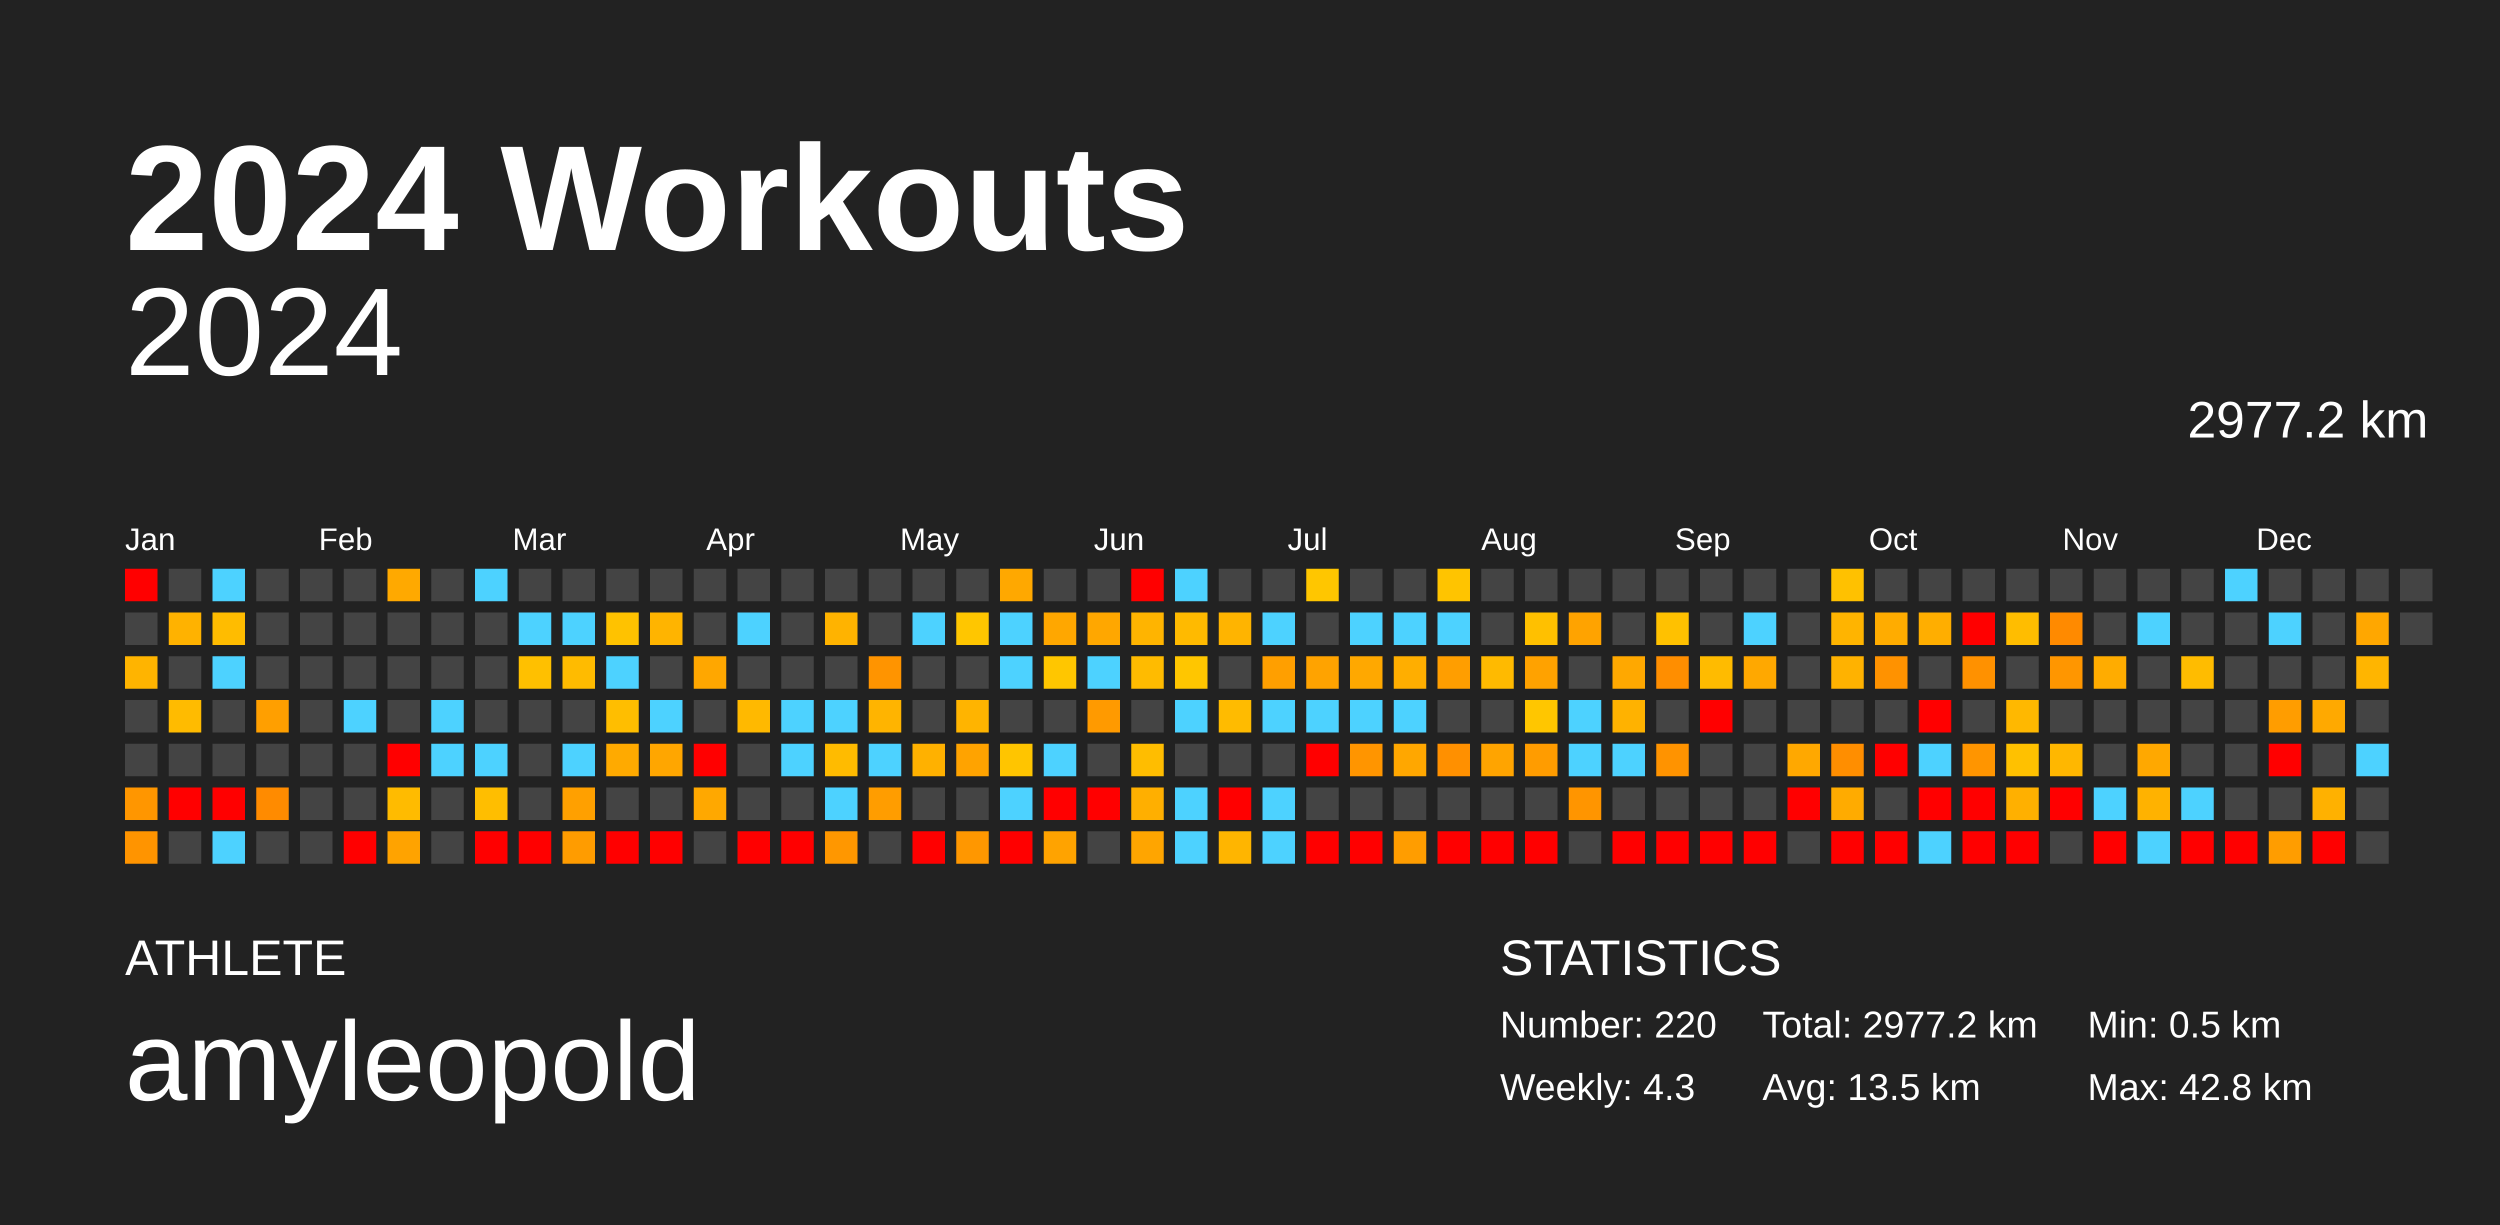
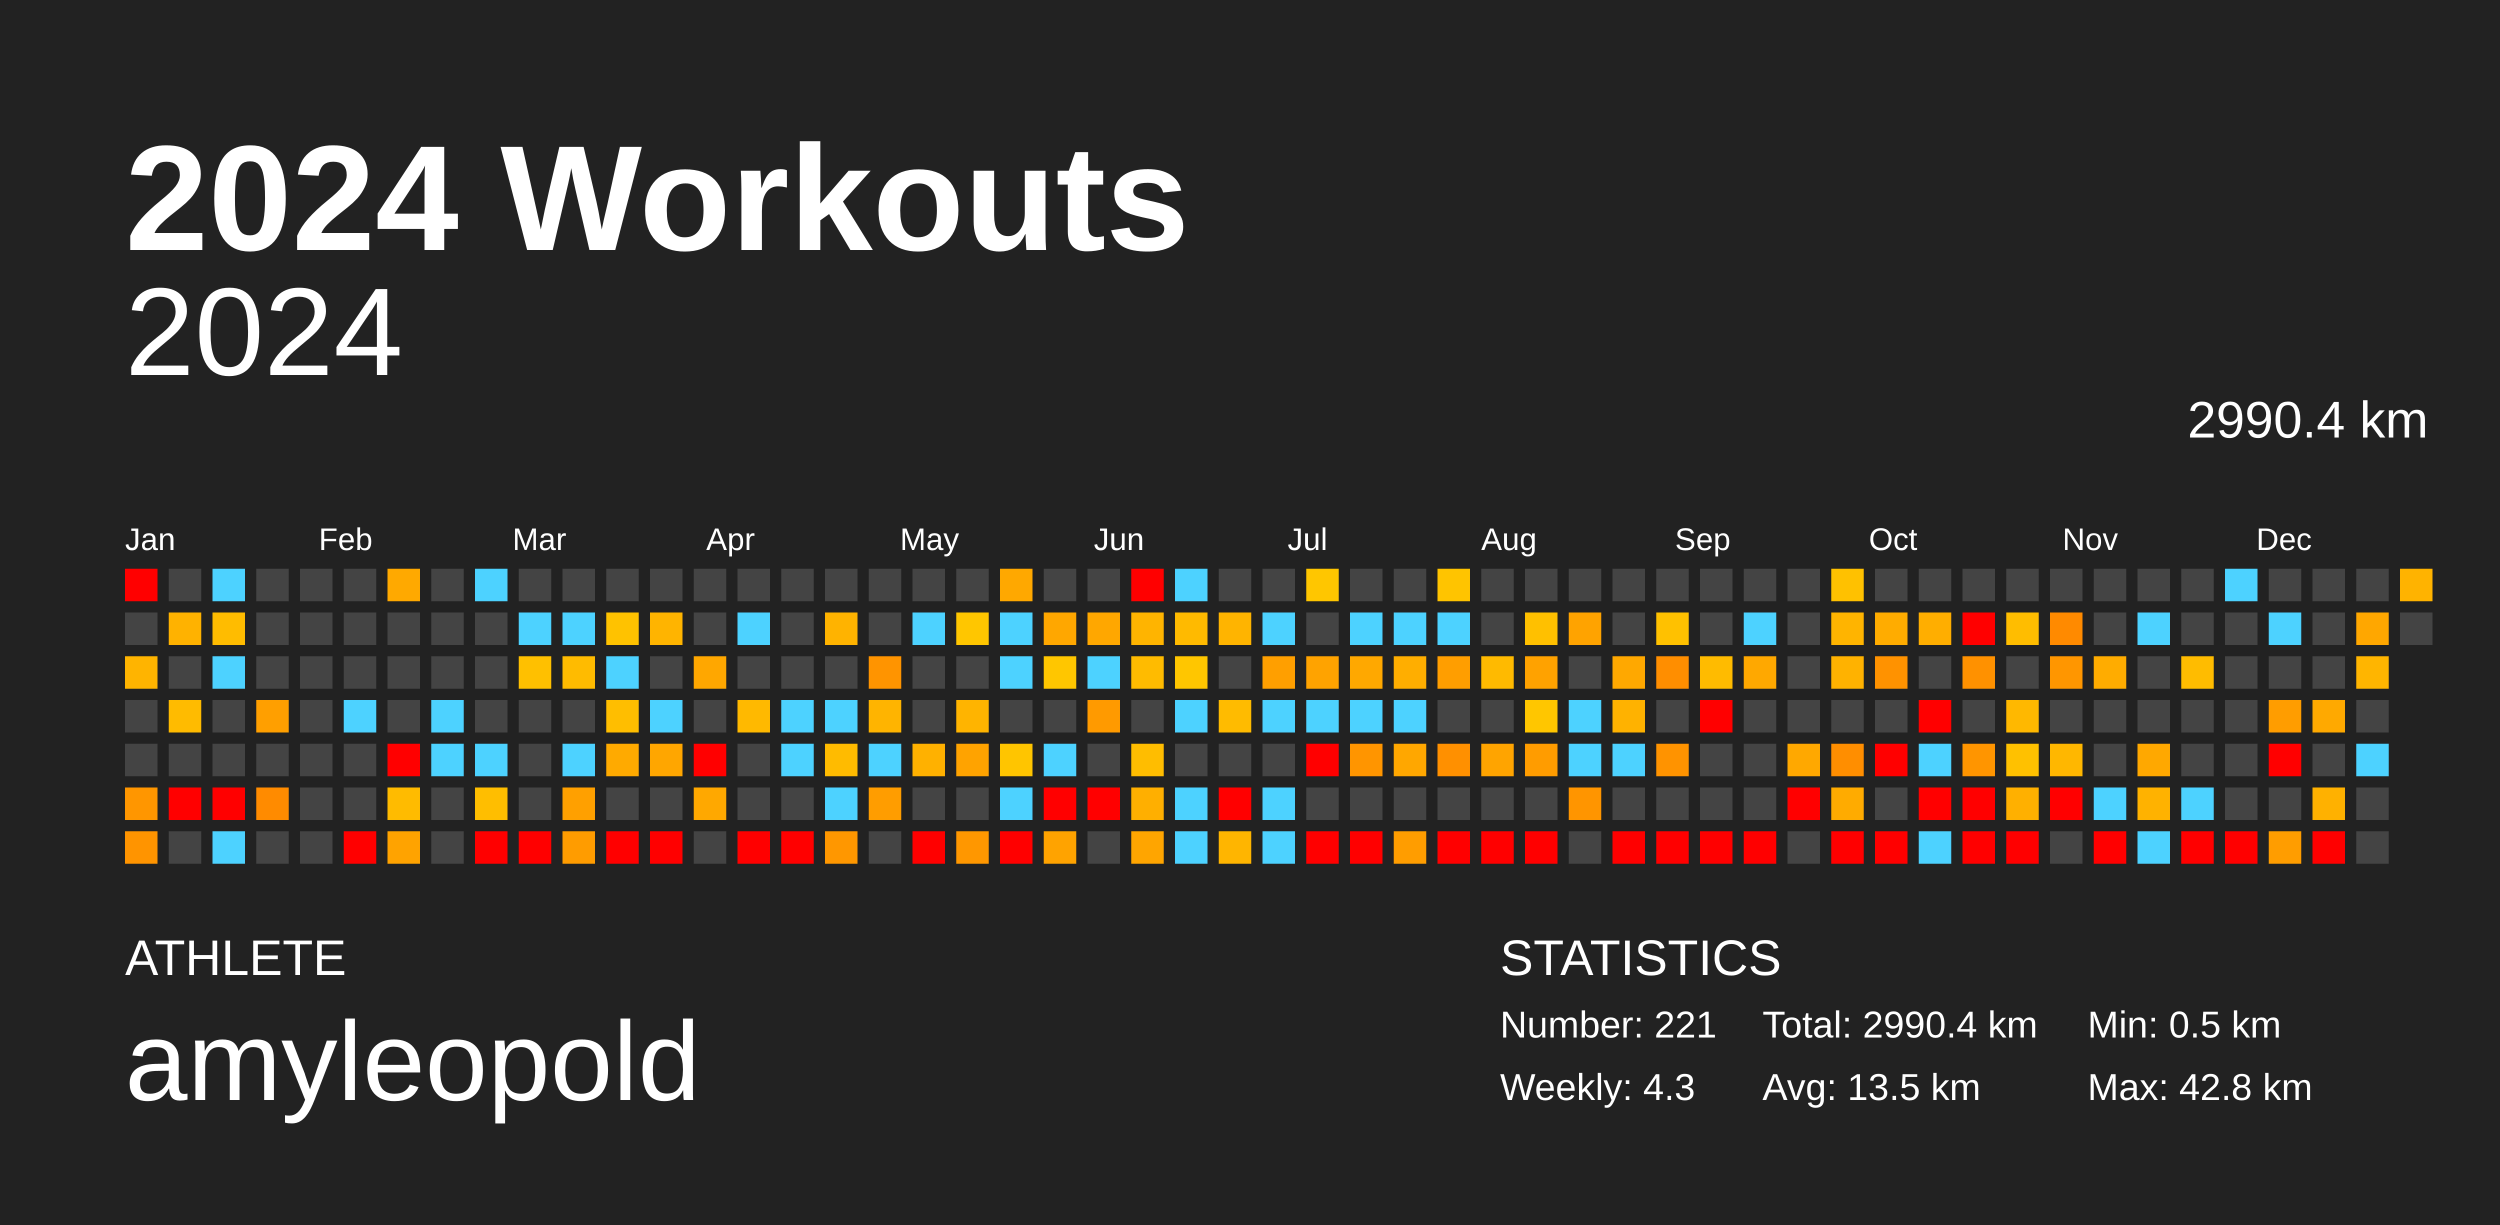
<svg xmlns="http://www.w3.org/2000/svg" baseProfile="full" height="98mm" version="1.1" viewBox="0,0,200,98" width="200mm">
  <defs />
  <rect fill="#222222" height="98" width="200" x="0" y="0" />
  <text fill="#FFFFFF" style="font-size:12px; font-family:Arial; font-weight:bold;" x="10" y="20">2024 Workouts</text>
  <text fill="#FFFFFF" style="font-size:4px; font-family:Arial" x="10" y="78">ATHLETE</text>
  <text fill="#FFFFFF" style="font-size:9px; font-family:Arial" x="10" y="88">amyleopold</text>
  <text fill="#FFFFFF" style="font-size:4px; font-family:Arial" x="120" y="78">STATISTICS</text>
-   <text fill="#FFFFFF" style="font-size:3px; font-family:Arial" x="120" y="83">Number: 220</text>
+   <text fill="#FFFFFF" style="font-size:3px; font-family:Arial" x="120" y="83">Number: 221</text>
  <text fill="#FFFFFF" style="font-size:3px; font-family:Arial" x="120" y="88">Weekly: 4.3</text>
-   <text fill="#FFFFFF" style="font-size:3px; font-family:Arial" x="141" y="83">Total: 2977.2 km</text>
+   <text fill="#FFFFFF" style="font-size:3px; font-family:Arial" x="141" y="83">Total: 2990.4 km</text>
  <text fill="#FFFFFF" style="font-size:3px; font-family:Arial" x="141" y="88">Avg: 13.5 km</text>
  <text fill="#FFFFFF" style="font-size:3px; font-family:Arial" x="167" y="83">Min: 0.5 km</text>
  <text fill="#FFFFFF" style="font-size:3px; font-family:Arial" x="167" y="88">Max: 42.8 km</text>
  <text alignment-baseline="hanging" fill="#FFFFFF" style="font-size:10.0px; font-family:Arial;" x="10" y="30">2024</text>
-   <text alignment-baseline="hanging" fill="#FFFFFF" style="font-size:4.125px; font-family:Arial;" x="175" y="35">2977.2 km</text>
+   <text alignment-baseline="hanging" fill="#FFFFFF" style="font-size:4.125px; font-family:Arial;" x="175" y="35">2990.4 km</text>
  <text fill="#FFFFFF" style="font-size:2.5px; font-family:Arial" x="10.0" y="44">Jan</text>
  <text fill="#FFFFFF" style="font-size:2.5px; font-family:Arial" x="25.5" y="44">Feb</text>
  <text fill="#FFFFFF" style="font-size:2.5px; font-family:Arial" x="41.0" y="44">Mar</text>
  <text fill="#FFFFFF" style="font-size:2.5px; font-family:Arial" x="56.5" y="44">Apr</text>
  <text fill="#FFFFFF" style="font-size:2.5px; font-family:Arial" x="72.0" y="44">May</text>
  <text fill="#FFFFFF" style="font-size:2.5px; font-family:Arial" x="87.5" y="44">Jun</text>
  <text fill="#FFFFFF" style="font-size:2.5px; font-family:Arial" x="103.0" y="44">Jul</text>
  <text fill="#FFFFFF" style="font-size:2.5px; font-family:Arial" x="118.5" y="44">Aug</text>
  <text fill="#FFFFFF" style="font-size:2.5px; font-family:Arial" x="134.0" y="44">Sep</text>
  <text fill="#FFFFFF" style="font-size:2.5px; font-family:Arial" x="149.5" y="44">Oct</text>
  <text fill="#FFFFFF" style="font-size:2.5px; font-family:Arial" x="165.0" y="44">Nov</text>
  <text fill="#FFFFFF" style="font-size:2.5px; font-family:Arial" x="180.5" y="44">Dec</text>
  <rect fill="red" height="2.6" width="2.6" x="10.0" y="45.5" />
  <rect fill="#444444" height="2.6" width="2.6" x="10.0" y="49.0" />
  <rect fill="#ffb400" height="2.6" width="2.6" x="10.0" y="52.5" />
  <rect fill="#444444" height="2.6" width="2.6" x="10.0" y="56.0" />
  <rect fill="#444444" height="2.6" width="2.6" x="10.0" y="59.5" />
  <rect fill="#ff9600" height="2.6" width="2.6" x="10.0" y="63.0" />
  <rect fill="#ff9400" height="2.6" width="2.6" x="10.0" y="66.5" />
  <rect fill="#444444" height="2.6" width="2.6" x="13.5" y="45.5" />
  <rect fill="#ffb200" height="2.6" width="2.6" x="13.5" y="49.0" />
  <rect fill="#444444" height="2.6" width="2.6" x="13.5" y="52.5" />
  <rect fill="#ffbb00" height="2.6" width="2.6" x="13.5" y="56.0" />
  <rect fill="#444444" height="2.6" width="2.6" x="13.5" y="59.5" />
  <rect fill="red" height="2.6" width="2.6" x="13.5" y="63.0" />
  <rect fill="#444444" height="2.6" width="2.6" x="13.5" y="66.5" />
  <rect fill="#4dd2ff" height="2.6" width="2.6" x="17.0" y="45.5" />
  <rect fill="#ffbc00" height="2.6" width="2.6" x="17.0" y="49.0" />
  <rect fill="#4dd2ff" height="2.6" width="2.6" x="17.0" y="52.5" />
  <rect fill="#444444" height="2.6" width="2.6" x="17.0" y="56.0" />
  <rect fill="#444444" height="2.6" width="2.6" x="17.0" y="59.5" />
  <rect fill="red" height="2.6" width="2.6" x="17.0" y="63.0" />
  <rect fill="#4dd2ff" height="2.6" width="2.6" x="17.0" y="66.5" />
  <rect fill="#444444" height="2.6" width="2.6" x="20.5" y="45.5" />
  <rect fill="#444444" height="2.6" width="2.6" x="20.5" y="49.0" />
  <rect fill="#444444" height="2.6" width="2.6" x="20.5" y="52.5" />
  <rect fill="#ff9f00" height="2.6" width="2.6" x="20.5" y="56.0" />
  <rect fill="#444444" height="2.6" width="2.6" x="20.5" y="59.5" />
  <rect fill="#ff8b00" height="2.6" width="2.6" x="20.5" y="63.0" />
  <rect fill="#444444" height="2.6" width="2.6" x="20.5" y="66.5" />
  <rect fill="#444444" height="2.6" width="2.6" x="24.0" y="45.5" />
  <rect fill="#444444" height="2.6" width="2.6" x="24.0" y="49.0" />
  <rect fill="#444444" height="2.6" width="2.6" x="24.0" y="52.5" />
  <rect fill="#444444" height="2.6" width="2.6" x="24.0" y="56.0" />
  <rect fill="#444444" height="2.6" width="2.6" x="24.0" y="59.5" />
  <rect fill="#444444" height="2.6" width="2.6" x="24.0" y="63.0" />
  <rect fill="#444444" height="2.6" width="2.6" x="24.0" y="66.5" />
  <rect fill="#444444" height="2.6" width="2.6" x="27.5" y="45.5" />
  <rect fill="#444444" height="2.6" width="2.6" x="27.5" y="49.0" />
  <rect fill="#444444" height="2.6" width="2.6" x="27.5" y="52.5" />
  <rect fill="#4dd2ff" height="2.6" width="2.6" x="27.5" y="56.0" />
  <rect fill="#444444" height="2.6" width="2.6" x="27.5" y="59.5" />
  <rect fill="#444444" height="2.6" width="2.6" x="27.5" y="63.0" />
  <rect fill="red" height="2.6" width="2.6" x="27.5" y="66.5" />
  <rect fill="#ffa900" height="2.6" width="2.6" x="31.0" y="45.5" />
  <rect fill="#444444" height="2.6" width="2.6" x="31.0" y="49.0" />
  <rect fill="#444444" height="2.6" width="2.6" x="31.0" y="52.5" />
  <rect fill="#444444" height="2.6" width="2.6" x="31.0" y="56.0" />
  <rect fill="red" height="2.6" width="2.6" x="31.0" y="59.5" />
  <rect fill="#ffbb00" height="2.6" width="2.6" x="31.0" y="63.0" />
  <rect fill="#ffa300" height="2.6" width="2.6" x="31.0" y="66.5" />
  <rect fill="#444444" height="2.6" width="2.6" x="34.5" y="45.5" />
  <rect fill="#444444" height="2.6" width="2.6" x="34.5" y="49.0" />
  <rect fill="#444444" height="2.6" width="2.6" x="34.5" y="52.5" />
  <rect fill="#4dd2ff" height="2.6" width="2.6" x="34.5" y="56.0" />
  <rect fill="#4dd2ff" height="2.6" width="2.6" x="34.5" y="59.5" />
  <rect fill="#444444" height="2.6" width="2.6" x="34.5" y="63.0" />
  <rect fill="#444444" height="2.6" width="2.6" x="34.5" y="66.5" />
  <rect fill="#4dd2ff" height="2.6" width="2.6" x="38.0" y="45.5" />
  <rect fill="#444444" height="2.6" width="2.6" x="38.0" y="49.0" />
  <rect fill="#444444" height="2.6" width="2.6" x="38.0" y="52.5" />
  <rect fill="#444444" height="2.6" width="2.6" x="38.0" y="56.0" />
  <rect fill="#4dd2ff" height="2.6" width="2.6" x="38.0" y="59.5" />
  <rect fill="#ffbe00" height="2.6" width="2.6" x="38.0" y="63.0" />
  <rect fill="red" height="2.6" width="2.6" x="38.0" y="66.5" />
  <rect fill="#444444" height="2.6" width="2.6" x="41.5" y="45.5" />
  <rect fill="#4dd2ff" height="2.6" width="2.6" x="41.5" y="49.0" />
  <rect fill="#ffc000" height="2.6" width="2.6" x="41.5" y="52.5" />
  <rect fill="#444444" height="2.6" width="2.6" x="41.5" y="56.0" />
  <rect fill="#444444" height="2.6" width="2.6" x="41.5" y="59.5" />
  <rect fill="#444444" height="2.6" width="2.6" x="41.5" y="63.0" />
  <rect fill="red" height="2.6" width="2.6" x="41.5" y="66.5" />
  <rect fill="#444444" height="2.6" width="2.6" x="45.0" y="45.5" />
  <rect fill="#4dd2ff" height="2.6" width="2.6" x="45.0" y="49.0" />
  <rect fill="#ffbb00" height="2.6" width="2.6" x="45.0" y="52.5" />
  <rect fill="#444444" height="2.6" width="2.6" x="45.0" y="56.0" />
  <rect fill="#4dd2ff" height="2.6" width="2.6" x="45.0" y="59.5" />
  <rect fill="#ffa000" height="2.6" width="2.6" x="45.0" y="63.0" />
  <rect fill="#ff9c00" height="2.6" width="2.6" x="45.0" y="66.5" />
  <rect fill="#444444" height="2.6" width="2.6" x="48.5" y="45.5" />
  <rect fill="#ffc200" height="2.6" width="2.6" x="48.5" y="49.0" />
  <rect fill="#4dd2ff" height="2.6" width="2.6" x="48.5" y="52.5" />
  <rect fill="#ffbe00" height="2.6" width="2.6" x="48.5" y="56.0" />
  <rect fill="#ffaa00" height="2.6" width="2.6" x="48.5" y="59.5" />
  <rect fill="#444444" height="2.6" width="2.6" x="48.5" y="63.0" />
  <rect fill="red" height="2.6" width="2.6" x="48.5" y="66.5" />
  <rect fill="#444444" height="2.6" width="2.6" x="52.0" y="45.5" />
  <rect fill="#ffb400" height="2.6" width="2.6" x="52.0" y="49.0" />
  <rect fill="#444444" height="2.6" width="2.6" x="52.0" y="52.5" />
  <rect fill="#4dd2ff" height="2.6" width="2.6" x="52.0" y="56.0" />
  <rect fill="#ffa600" height="2.6" width="2.6" x="52.0" y="59.5" />
  <rect fill="#444444" height="2.6" width="2.6" x="52.0" y="63.0" />
  <rect fill="red" height="2.6" width="2.6" x="52.0" y="66.5" />
  <rect fill="#444444" height="2.6" width="2.6" x="55.5" y="45.5" />
  <rect fill="#444444" height="2.6" width="2.6" x="55.5" y="49.0" />
  <rect fill="#ffa700" height="2.6" width="2.6" x="55.5" y="52.5" />
  <rect fill="#444444" height="2.6" width="2.6" x="55.5" y="56.0" />
  <rect fill="red" height="2.6" width="2.6" x="55.5" y="59.5" />
  <rect fill="#ffa800" height="2.6" width="2.6" x="55.5" y="63.0" />
  <rect fill="#444444" height="2.6" width="2.6" x="55.5" y="66.5" />
  <rect fill="#444444" height="2.6" width="2.6" x="59.0" y="45.5" />
  <rect fill="#4dd2ff" height="2.6" width="2.6" x="59.0" y="49.0" />
  <rect fill="#444444" height="2.6" width="2.6" x="59.0" y="52.5" />
  <rect fill="#ffb900" height="2.6" width="2.6" x="59.0" y="56.0" />
  <rect fill="#444444" height="2.6" width="2.6" x="59.0" y="59.5" />
  <rect fill="#444444" height="2.6" width="2.6" x="59.0" y="63.0" />
  <rect fill="red" height="2.6" width="2.6" x="59.0" y="66.5" />
  <rect fill="#444444" height="2.6" width="2.6" x="62.5" y="45.5" />
  <rect fill="#444444" height="2.6" width="2.6" x="62.5" y="49.0" />
  <rect fill="#444444" height="2.6" width="2.6" x="62.5" y="52.5" />
  <rect fill="#4dd2ff" height="2.6" width="2.6" x="62.5" y="56.0" />
  <rect fill="#4dd2ff" height="2.6" width="2.6" x="62.5" y="59.5" />
  <rect fill="#444444" height="2.6" width="2.6" x="62.5" y="63.0" />
  <rect fill="red" height="2.6" width="2.6" x="62.5" y="66.5" />
  <rect fill="#444444" height="2.6" width="2.6" x="66.0" y="45.5" />
  <rect fill="#ffb300" height="2.6" width="2.6" x="66.0" y="49.0" />
  <rect fill="#444444" height="2.6" width="2.6" x="66.0" y="52.5" />
  <rect fill="#4dd2ff" height="2.6" width="2.6" x="66.0" y="56.0" />
  <rect fill="#ffbb00" height="2.6" width="2.6" x="66.0" y="59.5" />
  <rect fill="#4dd2ff" height="2.6" width="2.6" x="66.0" y="63.0" />
  <rect fill="#ff9700" height="2.6" width="2.6" x="66.0" y="66.5" />
  <rect fill="#444444" height="2.6" width="2.6" x="69.5" y="45.5" />
  <rect fill="#444444" height="2.6" width="2.6" x="69.5" y="49.0" />
  <rect fill="#ff9400" height="2.6" width="2.6" x="69.5" y="52.5" />
  <rect fill="#ffb400" height="2.6" width="2.6" x="69.5" y="56.0" />
  <rect fill="#4dd2ff" height="2.6" width="2.6" x="69.5" y="59.5" />
  <rect fill="#ff9d00" height="2.6" width="2.6" x="69.5" y="63.0" />
  <rect fill="#444444" height="2.6" width="2.6" x="69.5" y="66.5" />
  <rect fill="#444444" height="2.6" width="2.6" x="73.0" y="45.5" />
  <rect fill="#4dd2ff" height="2.6" width="2.6" x="73.0" y="49.0" />
  <rect fill="#444444" height="2.6" width="2.6" x="73.0" y="52.5" />
  <rect fill="#444444" height="2.6" width="2.6" x="73.0" y="56.0" />
  <rect fill="#ffb100" height="2.6" width="2.6" x="73.0" y="59.5" />
  <rect fill="#444444" height="2.6" width="2.6" x="73.0" y="63.0" />
  <rect fill="red" height="2.6" width="2.6" x="73.0" y="66.5" />
  <rect fill="#444444" height="2.6" width="2.6" x="76.5" y="45.5" />
  <rect fill="#ffc600" height="2.6" width="2.6" x="76.5" y="49.0" />
  <rect fill="#444444" height="2.6" width="2.6" x="76.5" y="52.5" />
  <rect fill="#ffb400" height="2.6" width="2.6" x="76.5" y="56.0" />
  <rect fill="#ffa300" height="2.6" width="2.6" x="76.5" y="59.5" />
  <rect fill="#444444" height="2.6" width="2.6" x="76.5" y="63.0" />
  <rect fill="#ff9700" height="2.6" width="2.6" x="76.5" y="66.5" />
  <rect fill="#ffa800" height="2.6" width="2.6" x="80.0" y="45.5" />
  <rect fill="#4dd2ff" height="2.6" width="2.6" x="80.0" y="49.0" />
  <rect fill="#4dd2ff" height="2.6" width="2.6" x="80.0" y="52.5" />
  <rect fill="#444444" height="2.6" width="2.6" x="80.0" y="56.0" />
  <rect fill="#ffc500" height="2.6" width="2.6" x="80.0" y="59.5" />
  <rect fill="#4dd2ff" height="2.6" width="2.6" x="80.0" y="63.0" />
  <rect fill="red" height="2.6" width="2.6" x="80.0" y="66.5" />
  <rect fill="#444444" height="2.6" width="2.6" x="83.5" y="45.5" />
  <rect fill="#ffa700" height="2.6" width="2.6" x="83.5" y="49.0" />
  <rect fill="#ffc600" height="2.6" width="2.6" x="83.5" y="52.5" />
  <rect fill="#444444" height="2.6" width="2.6" x="83.5" y="56.0" />
  <rect fill="#4dd2ff" height="2.6" width="2.6" x="83.5" y="59.5" />
  <rect fill="red" height="2.6" width="2.6" x="83.5" y="63.0" />
  <rect fill="#ffa300" height="2.6" width="2.6" x="83.5" y="66.5" />
  <rect fill="#444444" height="2.6" width="2.6" x="87.0" y="45.5" />
  <rect fill="#ffa700" height="2.6" width="2.6" x="87.0" y="49.0" />
  <rect fill="#4dd2ff" height="2.6" width="2.6" x="87.0" y="52.5" />
  <rect fill="#ff9a00" height="2.6" width="2.6" x="87.0" y="56.0" />
  <rect fill="#444444" height="2.6" width="2.6" x="87.0" y="59.5" />
  <rect fill="red" height="2.6" width="2.6" x="87.0" y="63.0" />
  <rect fill="#444444" height="2.6" width="2.6" x="87.0" y="66.5" />
  <rect fill="red" height="2.6" width="2.6" x="90.5" y="45.5" />
  <rect fill="#ffb400" height="2.6" width="2.6" x="90.5" y="49.0" />
  <rect fill="#ffbb00" height="2.6" width="2.6" x="90.5" y="52.5" />
  <rect fill="#444444" height="2.6" width="2.6" x="90.5" y="56.0" />
  <rect fill="#ffbd00" height="2.6" width="2.6" x="90.5" y="59.5" />
  <rect fill="#ffaf00" height="2.6" width="2.6" x="90.5" y="63.0" />
  <rect fill="#ffa500" height="2.6" width="2.6" x="90.5" y="66.5" />
  <rect fill="#4dd2ff" height="2.6" width="2.6" x="94.0" y="45.5" />
  <rect fill="#ffba00" height="2.6" width="2.6" x="94.0" y="49.0" />
  <rect fill="#ffc600" height="2.6" width="2.6" x="94.0" y="52.5" />
  <rect fill="#4dd2ff" height="2.6" width="2.6" x="94.0" y="56.0" />
  <rect fill="#444444" height="2.6" width="2.6" x="94.0" y="59.5" />
  <rect fill="#4dd2ff" height="2.6" width="2.6" x="94.0" y="63.0" />
  <rect fill="#4dd2ff" height="2.6" width="2.6" x="94.0" y="66.5" />
  <rect fill="#444444" height="2.6" width="2.6" x="97.5" y="45.5" />
  <rect fill="#ffb400" height="2.6" width="2.6" x="97.5" y="49.0" />
  <rect fill="#444444" height="2.6" width="2.6" x="97.5" y="52.5" />
  <rect fill="#ffbb00" height="2.6" width="2.6" x="97.5" y="56.0" />
  <rect fill="#444444" height="2.6" width="2.6" x="97.5" y="59.5" />
  <rect fill="red" height="2.6" width="2.6" x="97.5" y="63.0" />
  <rect fill="#ffb500" height="2.6" width="2.6" x="97.5" y="66.5" />
  <rect fill="#444444" height="2.6" width="2.6" x="101.0" y="45.5" />
  <rect fill="#4dd2ff" height="2.6" width="2.6" x="101.0" y="49.0" />
  <rect fill="#ff9f00" height="2.6" width="2.6" x="101.0" y="52.5" />
  <rect fill="#4dd2ff" height="2.6" width="2.6" x="101.0" y="56.0" />
  <rect fill="#444444" height="2.6" width="2.6" x="101.0" y="59.5" />
  <rect fill="#4dd2ff" height="2.6" width="2.6" x="101.0" y="63.0" />
  <rect fill="#4dd2ff" height="2.6" width="2.6" x="101.0" y="66.5" />
  <rect fill="#ffc600" height="2.6" width="2.6" x="104.5" y="45.5" />
  <rect fill="#444444" height="2.6" width="2.6" x="104.5" y="49.0" />
  <rect fill="#ffa300" height="2.6" width="2.6" x="104.5" y="52.5" />
  <rect fill="#4dd2ff" height="2.6" width="2.6" x="104.5" y="56.0" />
  <rect fill="red" height="2.6" width="2.6" x="104.5" y="59.5" />
  <rect fill="#444444" height="2.6" width="2.6" x="104.5" y="63.0" />
  <rect fill="red" height="2.6" width="2.6" x="104.5" y="66.5" />
  <rect fill="#444444" height="2.6" width="2.6" x="108.0" y="45.5" />
  <rect fill="#4dd2ff" height="2.6" width="2.6" x="108.0" y="49.0" />
  <rect fill="#ffa800" height="2.6" width="2.6" x="108.0" y="52.5" />
  <rect fill="#4dd2ff" height="2.6" width="2.6" x="108.0" y="56.0" />
  <rect fill="#ff9500" height="2.6" width="2.6" x="108.0" y="59.5" />
  <rect fill="#444444" height="2.6" width="2.6" x="108.0" y="63.0" />
  <rect fill="red" height="2.6" width="2.6" x="108.0" y="66.5" />
  <rect fill="#444444" height="2.6" width="2.6" x="111.5" y="45.5" />
  <rect fill="#4dd2ff" height="2.6" width="2.6" x="111.5" y="49.0" />
  <rect fill="#ffae00" height="2.6" width="2.6" x="111.5" y="52.5" />
  <rect fill="#4dd2ff" height="2.6" width="2.6" x="111.5" y="56.0" />
  <rect fill="#ffa700" height="2.6" width="2.6" x="111.5" y="59.5" />
  <rect fill="#444444" height="2.6" width="2.6" x="111.5" y="63.0" />
  <rect fill="#ff9d00" height="2.6" width="2.6" x="111.5" y="66.5" />
  <rect fill="#ffc400" height="2.6" width="2.6" x="115.0" y="45.5" />
  <rect fill="#4dd2ff" height="2.6" width="2.6" x="115.0" y="49.0" />
  <rect fill="#ff9e00" height="2.6" width="2.6" x="115.0" y="52.5" />
  <rect fill="#444444" height="2.6" width="2.6" x="115.0" y="56.0" />
  <rect fill="#ff9000" height="2.6" width="2.6" x="115.0" y="59.5" />
  <rect fill="#444444" height="2.6" width="2.6" x="115.0" y="63.0" />
  <rect fill="red" height="2.6" width="2.6" x="115.0" y="66.5" />
  <rect fill="#444444" height="2.6" width="2.6" x="118.5" y="45.5" />
  <rect fill="#444444" height="2.6" width="2.6" x="118.5" y="49.0" />
  <rect fill="#ffba00" height="2.6" width="2.6" x="118.5" y="52.5" />
  <rect fill="#444444" height="2.6" width="2.6" x="118.5" y="56.0" />
  <rect fill="#ffa400" height="2.6" width="2.6" x="118.5" y="59.5" />
  <rect fill="#444444" height="2.6" width="2.6" x="118.5" y="63.0" />
  <rect fill="red" height="2.6" width="2.6" x="118.5" y="66.5" />
  <rect fill="#444444" height="2.6" width="2.6" x="122.0" y="45.5" />
  <rect fill="#ffc000" height="2.6" width="2.6" x="122.0" y="49.0" />
  <rect fill="#ffa200" height="2.6" width="2.6" x="122.0" y="52.5" />
  <rect fill="#ffc600" height="2.6" width="2.6" x="122.0" y="56.0" />
  <rect fill="#ff9c00" height="2.6" width="2.6" x="122.0" y="59.5" />
  <rect fill="#444444" height="2.6" width="2.6" x="122.0" y="63.0" />
  <rect fill="red" height="2.6" width="2.6" x="122.0" y="66.5" />
  <rect fill="#444444" height="2.6" width="2.6" x="125.5" y="45.5" />
  <rect fill="#ffa300" height="2.6" width="2.6" x="125.5" y="49.0" />
  <rect fill="#444444" height="2.6" width="2.6" x="125.5" y="52.5" />
  <rect fill="#4dd2ff" height="2.6" width="2.6" x="125.5" y="56.0" />
  <rect fill="#4dd2ff" height="2.6" width="2.6" x="125.5" y="59.5" />
  <rect fill="#ff9500" height="2.6" width="2.6" x="125.5" y="63.0" />
  <rect fill="#444444" height="2.6" width="2.6" x="125.5" y="66.5" />
  <rect fill="#444444" height="2.6" width="2.6" x="129.0" y="45.5" />
  <rect fill="#444444" height="2.6" width="2.6" x="129.0" y="49.0" />
  <rect fill="#ffa800" height="2.6" width="2.6" x="129.0" y="52.5" />
  <rect fill="#ffb200" height="2.6" width="2.6" x="129.0" y="56.0" />
  <rect fill="#4dd2ff" height="2.6" width="2.6" x="129.0" y="59.5" />
  <rect fill="#444444" height="2.6" width="2.6" x="129.0" y="63.0" />
  <rect fill="red" height="2.6" width="2.6" x="129.0" y="66.5" />
  <rect fill="#444444" height="2.6" width="2.6" x="132.5" y="45.5" />
  <rect fill="#ffc100" height="2.6" width="2.6" x="132.5" y="49.0" />
  <rect fill="#ff8e00" height="2.6" width="2.6" x="132.5" y="52.5" />
  <rect fill="#444444" height="2.6" width="2.6" x="132.5" y="56.0" />
  <rect fill="#ff9300" height="2.6" width="2.6" x="132.5" y="59.5" />
  <rect fill="#444444" height="2.6" width="2.6" x="132.5" y="63.0" />
  <rect fill="red" height="2.6" width="2.6" x="132.5" y="66.5" />
  <rect fill="#444444" height="2.6" width="2.6" x="136.0" y="45.5" />
  <rect fill="#444444" height="2.6" width="2.6" x="136.0" y="49.0" />
  <rect fill="#ffbb00" height="2.6" width="2.6" x="136.0" y="52.5" />
  <rect fill="red" height="2.6" width="2.6" x="136.0" y="56.0" />
  <rect fill="#444444" height="2.6" width="2.6" x="136.0" y="59.5" />
  <rect fill="#444444" height="2.6" width="2.6" x="136.0" y="63.0" />
  <rect fill="red" height="2.6" width="2.6" x="136.0" y="66.5" />
  <rect fill="#444444" height="2.6" width="2.6" x="139.5" y="45.5" />
  <rect fill="#4dd2ff" height="2.6" width="2.6" x="139.5" y="49.0" />
  <rect fill="#ffa800" height="2.6" width="2.6" x="139.5" y="52.5" />
  <rect fill="#444444" height="2.6" width="2.6" x="139.5" y="56.0" />
  <rect fill="#444444" height="2.6" width="2.6" x="139.5" y="59.5" />
  <rect fill="#444444" height="2.6" width="2.6" x="139.5" y="63.0" />
  <rect fill="red" height="2.6" width="2.6" x="139.5" y="66.5" />
  <rect fill="#444444" height="2.6" width="2.6" x="143.0" y="45.5" />
  <rect fill="#444444" height="2.6" width="2.6" x="143.0" y="49.0" />
  <rect fill="#444444" height="2.6" width="2.6" x="143.0" y="52.5" />
  <rect fill="#444444" height="2.6" width="2.6" x="143.0" y="56.0" />
  <rect fill="#ffa800" height="2.6" width="2.6" x="143.0" y="59.5" />
  <rect fill="red" height="2.6" width="2.6" x="143.0" y="63.0" />
  <rect fill="#444444" height="2.6" width="2.6" x="143.0" y="66.5" />
  <rect fill="#ffc100" height="2.6" width="2.6" x="146.5" y="45.5" />
  <rect fill="#ffb400" height="2.6" width="2.6" x="146.5" y="49.0" />
  <rect fill="#ffb200" height="2.6" width="2.6" x="146.5" y="52.5" />
  <rect fill="#444444" height="2.6" width="2.6" x="146.5" y="56.0" />
  <rect fill="#ff8e00" height="2.6" width="2.6" x="146.5" y="59.5" />
  <rect fill="#ffab00" height="2.6" width="2.6" x="146.5" y="63.0" />
  <rect fill="red" height="2.6" width="2.6" x="146.5" y="66.5" />
  <rect fill="#444444" height="2.6" width="2.6" x="150.0" y="45.5" />
  <rect fill="#ffac00" height="2.6" width="2.6" x="150.0" y="49.0" />
  <rect fill="#ff9200" height="2.6" width="2.6" x="150.0" y="52.5" />
  <rect fill="#444444" height="2.6" width="2.6" x="150.0" y="56.0" />
  <rect fill="red" height="2.6" width="2.6" x="150.0" y="59.5" />
  <rect fill="#444444" height="2.6" width="2.6" x="150.0" y="63.0" />
  <rect fill="red" height="2.6" width="2.6" x="150.0" y="66.5" />
  <rect fill="#444444" height="2.6" width="2.6" x="153.5" y="45.5" />
  <rect fill="#ffae00" height="2.6" width="2.6" x="153.5" y="49.0" />
  <rect fill="#444444" height="2.6" width="2.6" x="153.5" y="52.5" />
  <rect fill="red" height="2.6" width="2.6" x="153.5" y="56.0" />
  <rect fill="#4dd2ff" height="2.6" width="2.6" x="153.5" y="59.5" />
  <rect fill="red" height="2.6" width="2.6" x="153.5" y="63.0" />
  <rect fill="#4dd2ff" height="2.6" width="2.6" x="153.5" y="66.5" />
  <rect fill="#444444" height="2.6" width="2.6" x="157.0" y="45.5" />
  <rect fill="red" height="2.6" width="2.6" x="157.0" y="49.0" />
  <rect fill="#ff9100" height="2.6" width="2.6" x="157.0" y="52.5" />
  <rect fill="#444444" height="2.6" width="2.6" x="157.0" y="56.0" />
  <rect fill="#ff9500" height="2.6" width="2.6" x="157.0" y="59.5" />
  <rect fill="red" height="2.6" width="2.6" x="157.0" y="63.0" />
  <rect fill="red" height="2.6" width="2.6" x="157.0" y="66.5" />
  <rect fill="#444444" height="2.6" width="2.6" x="160.5" y="45.5" />
  <rect fill="#ffbd00" height="2.6" width="2.6" x="160.5" y="49.0" />
  <rect fill="#444444" height="2.6" width="2.6" x="160.5" y="52.5" />
  <rect fill="#ffb800" height="2.6" width="2.6" x="160.5" y="56.0" />
  <rect fill="#ffc100" height="2.6" width="2.6" x="160.5" y="59.5" />
  <rect fill="#ffb000" height="2.6" width="2.6" x="160.5" y="63.0" />
  <rect fill="red" height="2.6" width="2.6" x="160.5" y="66.5" />
  <rect fill="#444444" height="2.6" width="2.6" x="164.0" y="45.5" />
  <rect fill="#ff8a00" height="2.6" width="2.6" x="164.0" y="49.0" />
  <rect fill="#ff9600" height="2.6" width="2.6" x="164.0" y="52.5" />
  <rect fill="#444444" height="2.6" width="2.6" x="164.0" y="56.0" />
  <rect fill="#ffb700" height="2.6" width="2.6" x="164.0" y="59.5" />
  <rect fill="red" height="2.6" width="2.6" x="164.0" y="63.0" />
  <rect fill="#444444" height="2.6" width="2.6" x="164.0" y="66.5" />
  <rect fill="#444444" height="2.6" width="2.6" x="167.5" y="45.5" />
  <rect fill="#444444" height="2.6" width="2.6" x="167.5" y="49.0" />
  <rect fill="#ffac00" height="2.6" width="2.6" x="167.5" y="52.5" />
  <rect fill="#444444" height="2.6" width="2.6" x="167.5" y="56.0" />
  <rect fill="#444444" height="2.6" width="2.6" x="167.5" y="59.5" />
  <rect fill="#4dd2ff" height="2.6" width="2.6" x="167.5" y="63.0" />
  <rect fill="red" height="2.6" width="2.6" x="167.5" y="66.5" />
  <rect fill="#444444" height="2.6" width="2.6" x="171.0" y="45.5" />
  <rect fill="#4dd2ff" height="2.6" width="2.6" x="171.0" y="49.0" />
  <rect fill="#444444" height="2.6" width="2.6" x="171.0" y="52.5" />
  <rect fill="#444444" height="2.6" width="2.6" x="171.0" y="56.0" />
  <rect fill="#ffa800" height="2.6" width="2.6" x="171.0" y="59.5" />
  <rect fill="#ffb200" height="2.6" width="2.6" x="171.0" y="63.0" />
  <rect fill="#4dd2ff" height="2.6" width="2.6" x="171.0" y="66.5" />
  <rect fill="#444444" height="2.6" width="2.6" x="174.5" y="45.5" />
  <rect fill="#444444" height="2.6" width="2.6" x="174.5" y="49.0" />
  <rect fill="#ffbc00" height="2.6" width="2.6" x="174.5" y="52.5" />
  <rect fill="#444444" height="2.6" width="2.6" x="174.5" y="56.0" />
  <rect fill="#444444" height="2.6" width="2.6" x="174.5" y="59.5" />
  <rect fill="#4dd2ff" height="2.6" width="2.6" x="174.5" y="63.0" />
  <rect fill="red" height="2.6" width="2.6" x="174.5" y="66.5" />
  <rect fill="#4dd2ff" height="2.6" width="2.6" x="178.0" y="45.5" />
  <rect fill="#444444" height="2.6" width="2.6" x="178.0" y="49.0" />
  <rect fill="#444444" height="2.6" width="2.6" x="178.0" y="52.5" />
  <rect fill="#444444" height="2.6" width="2.6" x="178.0" y="56.0" />
  <rect fill="#444444" height="2.6" width="2.6" x="178.0" y="59.5" />
  <rect fill="#444444" height="2.6" width="2.6" x="178.0" y="63.0" />
  <rect fill="red" height="2.6" width="2.6" x="178.0" y="66.5" />
  <rect fill="#444444" height="2.6" width="2.6" x="181.5" y="45.5" />
  <rect fill="#4dd2ff" height="2.6" width="2.6" x="181.5" y="49.0" />
  <rect fill="#444444" height="2.6" width="2.6" x="181.5" y="52.5" />
  <rect fill="#ff9d00" height="2.6" width="2.6" x="181.5" y="56.0" />
  <rect fill="red" height="2.6" width="2.6" x="181.5" y="59.5" />
  <rect fill="#444444" height="2.6" width="2.6" x="181.5" y="63.0" />
  <rect fill="#ff9d00" height="2.6" width="2.6" x="181.5" y="66.5" />
  <rect fill="#444444" height="2.6" width="2.6" x="185.0" y="45.5" />
  <rect fill="#444444" height="2.6" width="2.6" x="185.0" y="49.0" />
  <rect fill="#444444" height="2.6" width="2.6" x="185.0" y="52.5" />
  <rect fill="#ffa900" height="2.6" width="2.6" x="185.0" y="56.0" />
  <rect fill="#444444" height="2.6" width="2.6" x="185.0" y="59.5" />
  <rect fill="#ffb100" height="2.6" width="2.6" x="185.0" y="63.0" />
  <rect fill="red" height="2.6" width="2.6" x="185.0" y="66.5" />
  <rect fill="#444444" height="2.6" width="2.6" x="188.5" y="45.5" />
  <rect fill="#ffa700" height="2.6" width="2.6" x="188.5" y="49.0" />
  <rect fill="#ffb500" height="2.6" width="2.6" x="188.5" y="52.5" />
  <rect fill="#444444" height="2.6" width="2.6" x="188.5" y="56.0" />
  <rect fill="#4dd2ff" height="2.6" width="2.6" x="188.5" y="59.5" />
  <rect fill="#444444" height="2.6" width="2.6" x="188.5" y="63.0" />
  <rect fill="#444444" height="2.6" width="2.6" x="188.5" y="66.5" />
-   <rect fill="#444444" height="2.6" width="2.6" x="192.0" y="45.5" />
+   <rect fill="#ffb300" height="2.6" width="2.6" x="192.0" y="45.5" />
  <rect fill="#444444" height="2.6" width="2.6" x="192.0" y="49.0" />
</svg>
